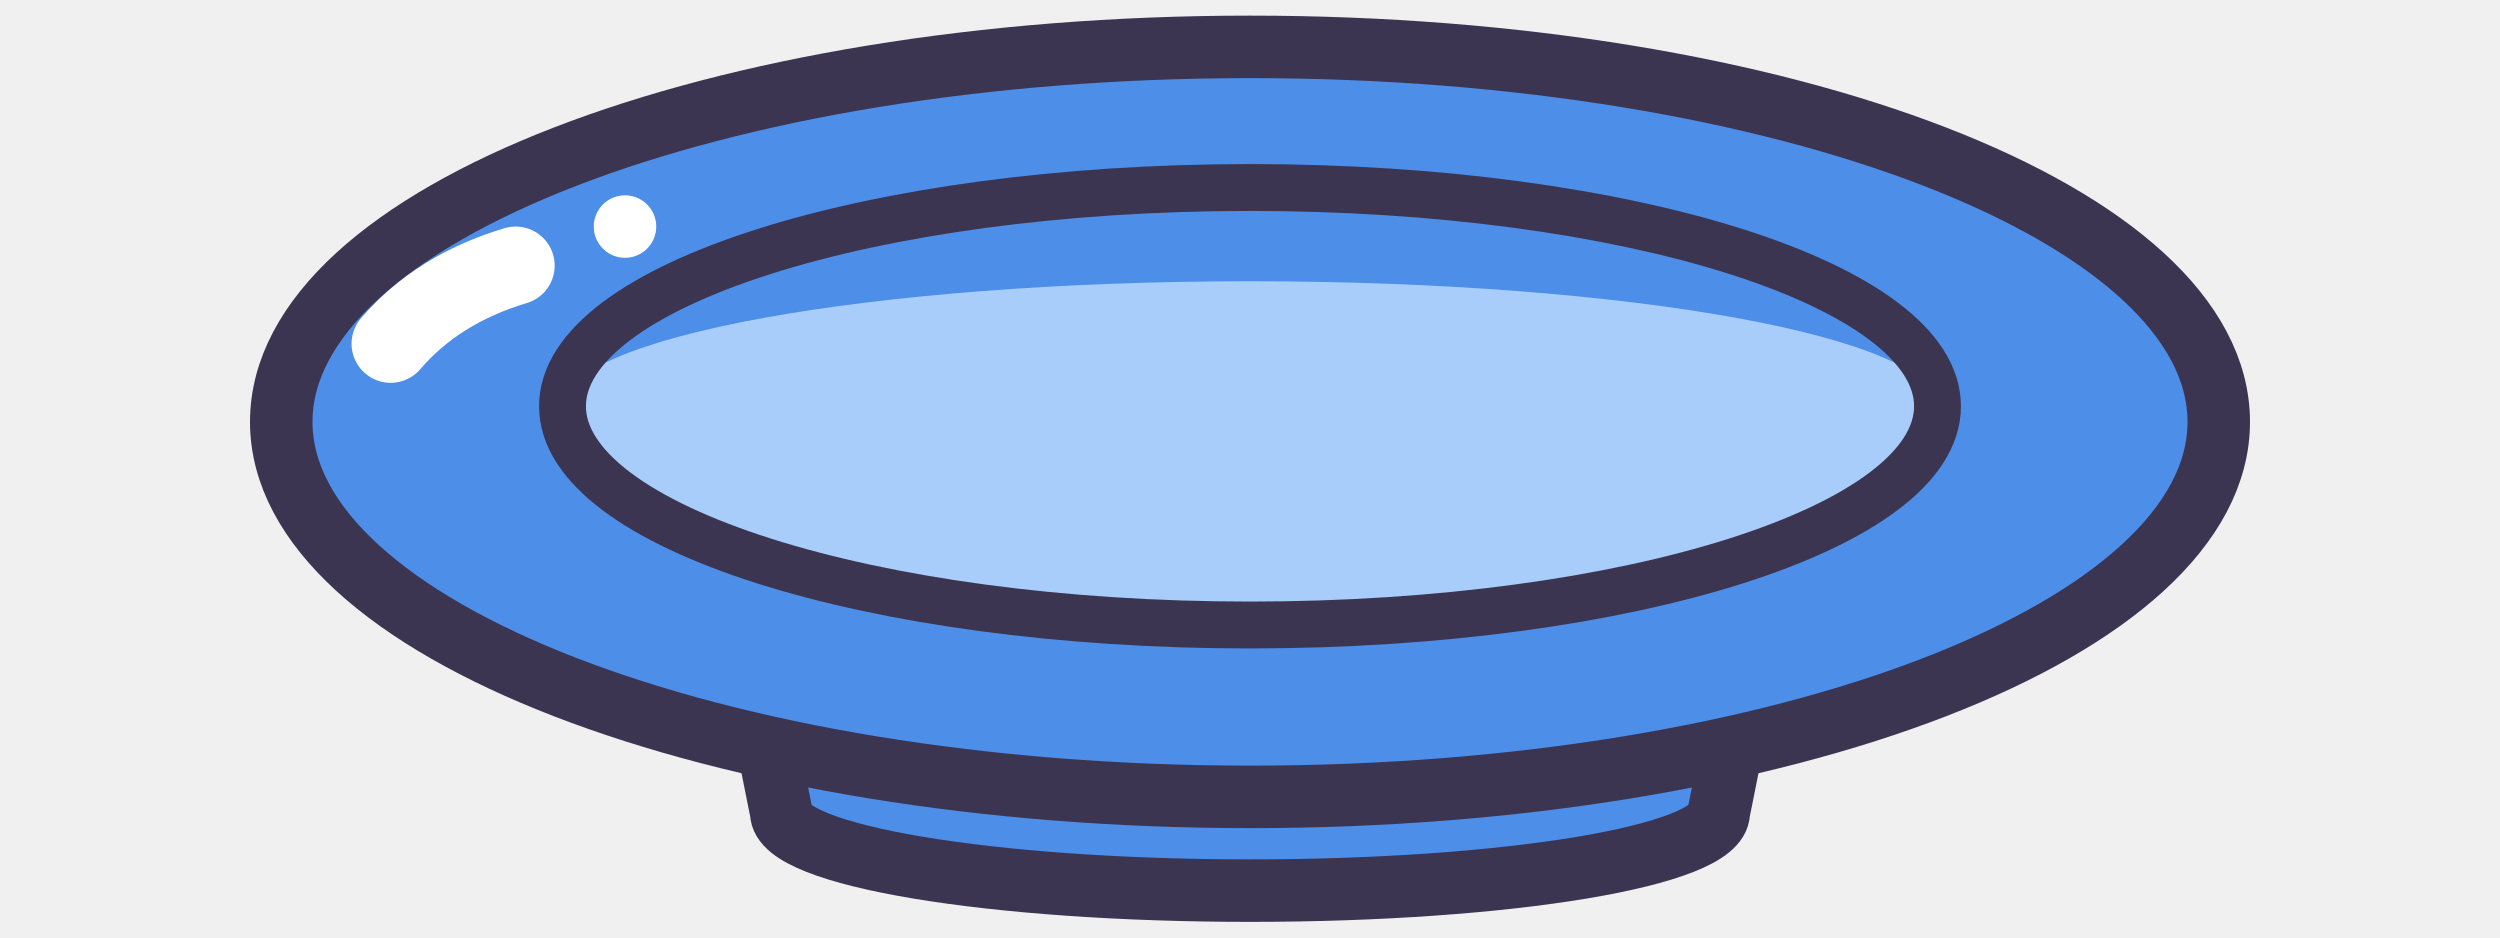
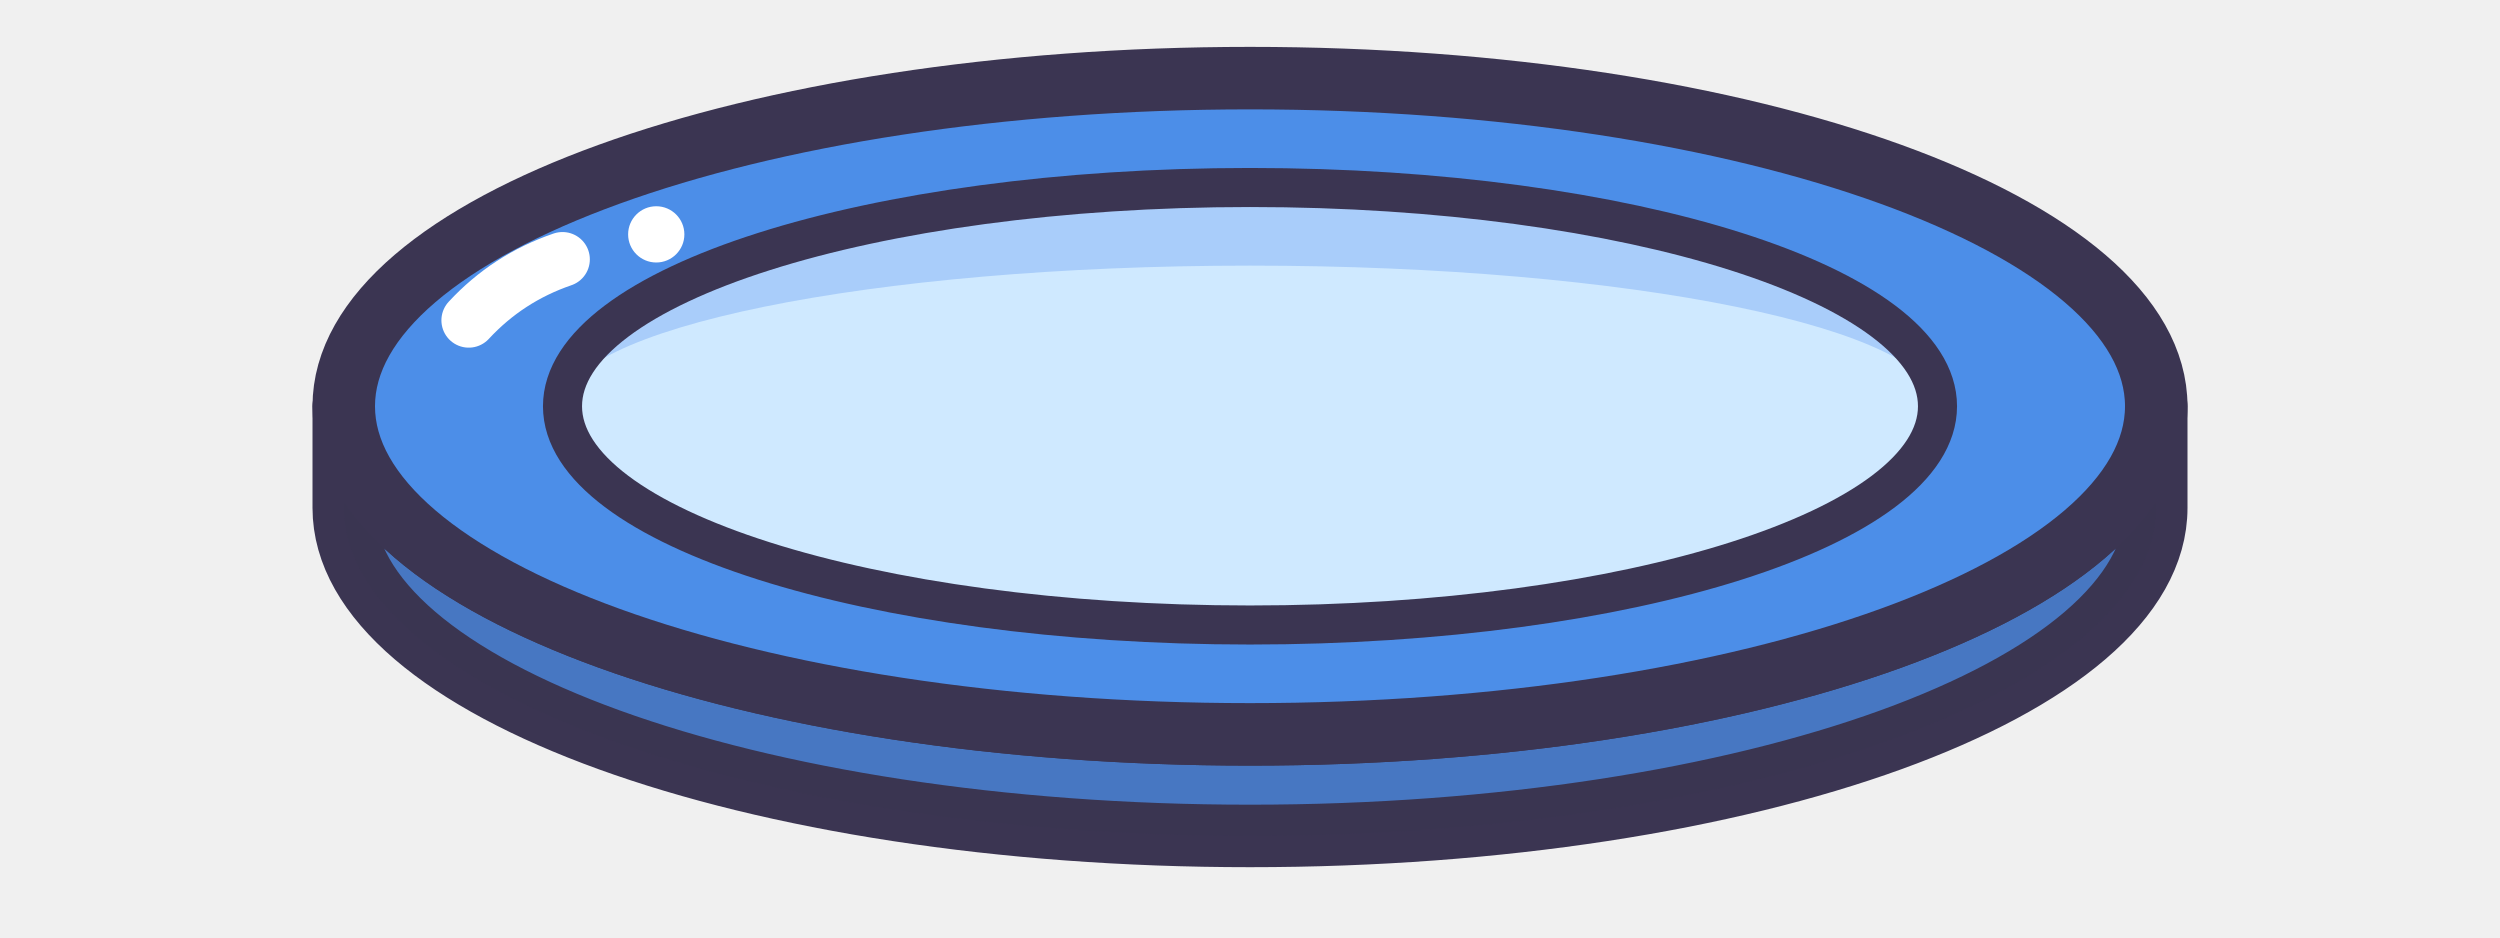
<svg xmlns="http://www.w3.org/2000/svg" viewBox="0 0 160 60">
-   <g stroke-linejoin="round" stroke-linecap="round">
-     <path d="M48 42 L50 52 A30 5 0 0 0 110 52 L112 42 Z" fill="#4c8ee8" stroke="#3b3552" stroke-width="4" />
-     <ellipse cx="80" cy="27" rx="62" ry="24" fill="#4c8ee8" stroke="#3b3552" stroke-width="4" />
-     <ellipse cx="80" cy="26" rx="44" ry="14" fill="#a9cdfa" />
-     <path d="M36 26 A44 14 0 0 1 124 26 A44 8 0 0 0 36 26 Z" fill="#4c8ee8" />
-     <ellipse cx="80" cy="26" rx="44" ry="14" fill="none" stroke="#3b3552" stroke-width="3" />
-     <path d="M25 22 Q28 18.5 33 17" fill="none" stroke="#ffffff" stroke-width="5" />
-     <circle cx="40" cy="14.5" r="2" fill="#ffffff" />
+   <g stroke="#3b3552" stroke-width="4" stroke-linejoin="round" stroke-linecap="round">
+     <path d="M22 26 L22 32.5 A58 21 0 0 0 138 32.5 L138 26 A58 21 0 0 1 22 26 Z" fill="#4c8ee8" />
+     <path d="M22 26 L22 32.5 A58 21 0 0 0 138 32.5 L138 26 A58 21 0 0 1 22 26 Z" fill="#3b3552" fill-opacity="0.25" stroke="none" />
+     <ellipse cx="80" cy="26" rx="58" ry="21" fill="#4c8ee8" />
+     <ellipse cx="80" cy="26" rx="44" ry="14" fill="#cfe9ff" stroke="none" />
+     <path d="M36 26 A44 14 0 0 1 124 26 A44 9 0 0 0 36 26 Z" fill="#a9cdfa" stroke="none" />
+     <ellipse cx="80" cy="26" rx="44" ry="14" fill="none" stroke-width="2.5" />
  </g>
+   <path d="M30 20.5 Q32.5 17.8 36 16.6" fill="none" stroke="#ffffff" stroke-width="3.5" stroke-linecap="round" />
+   <circle cx="42" cy="15" r="1.8" fill="#ffffff" />
</svg>
